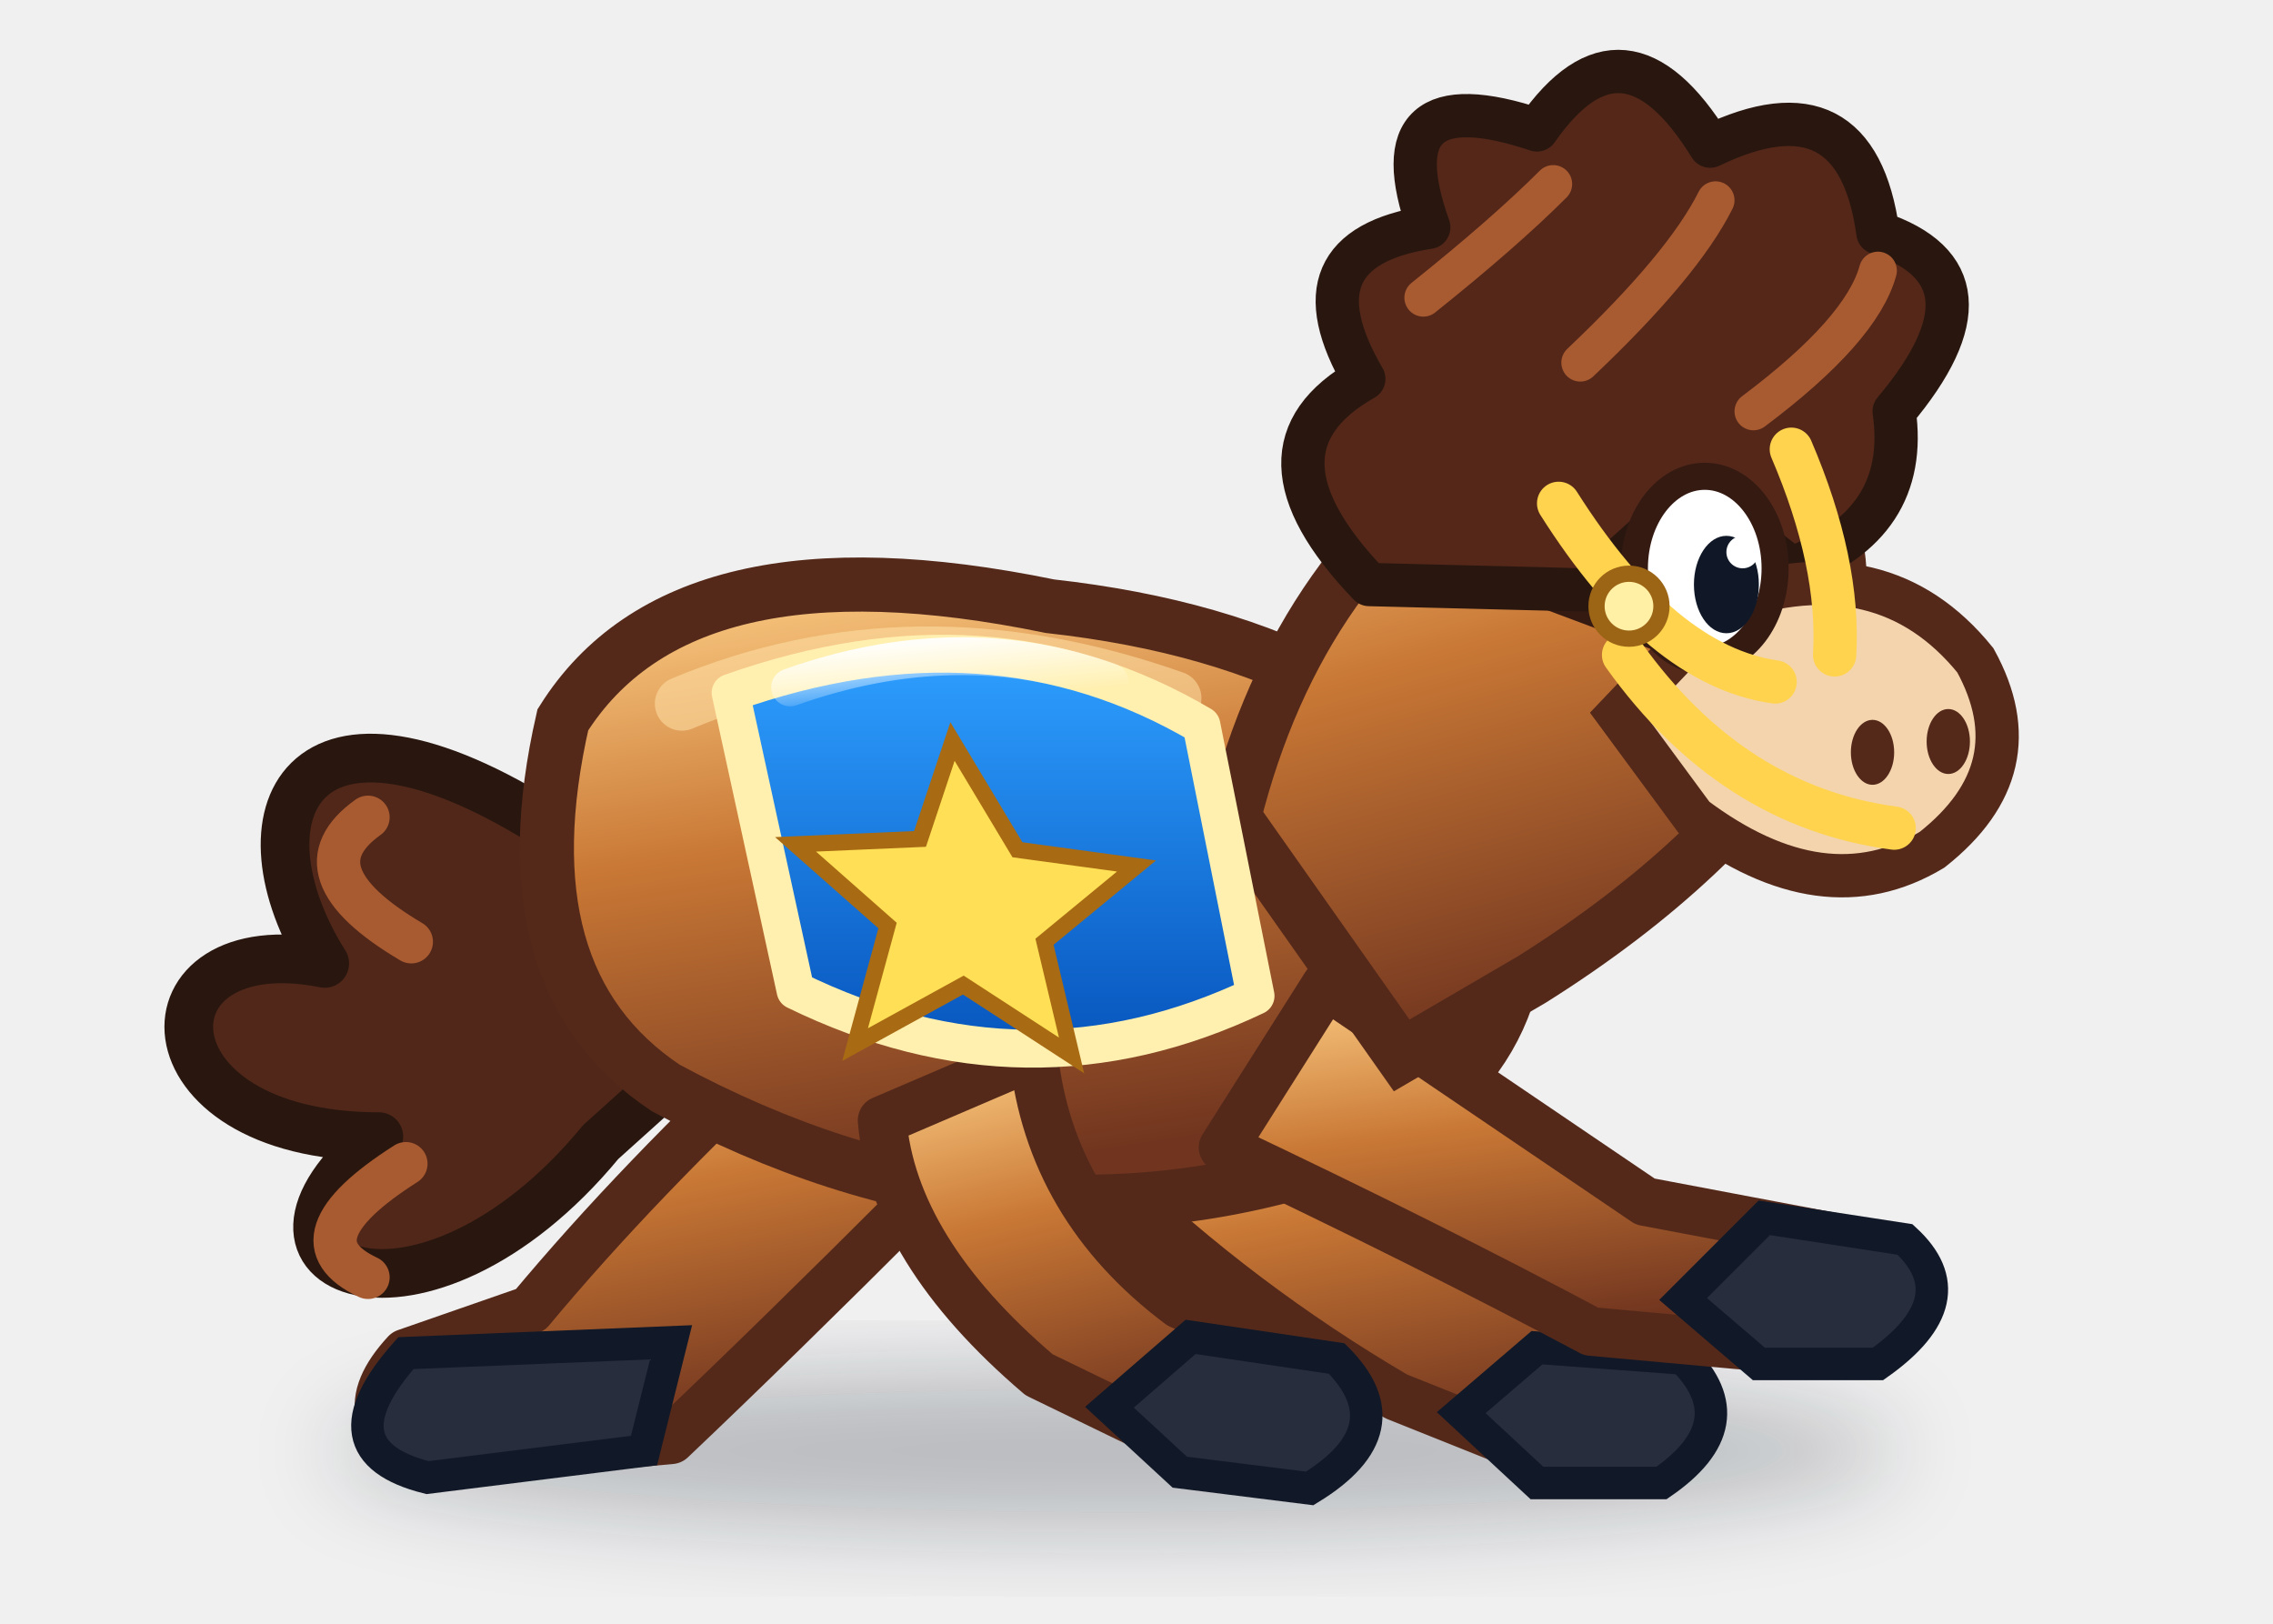
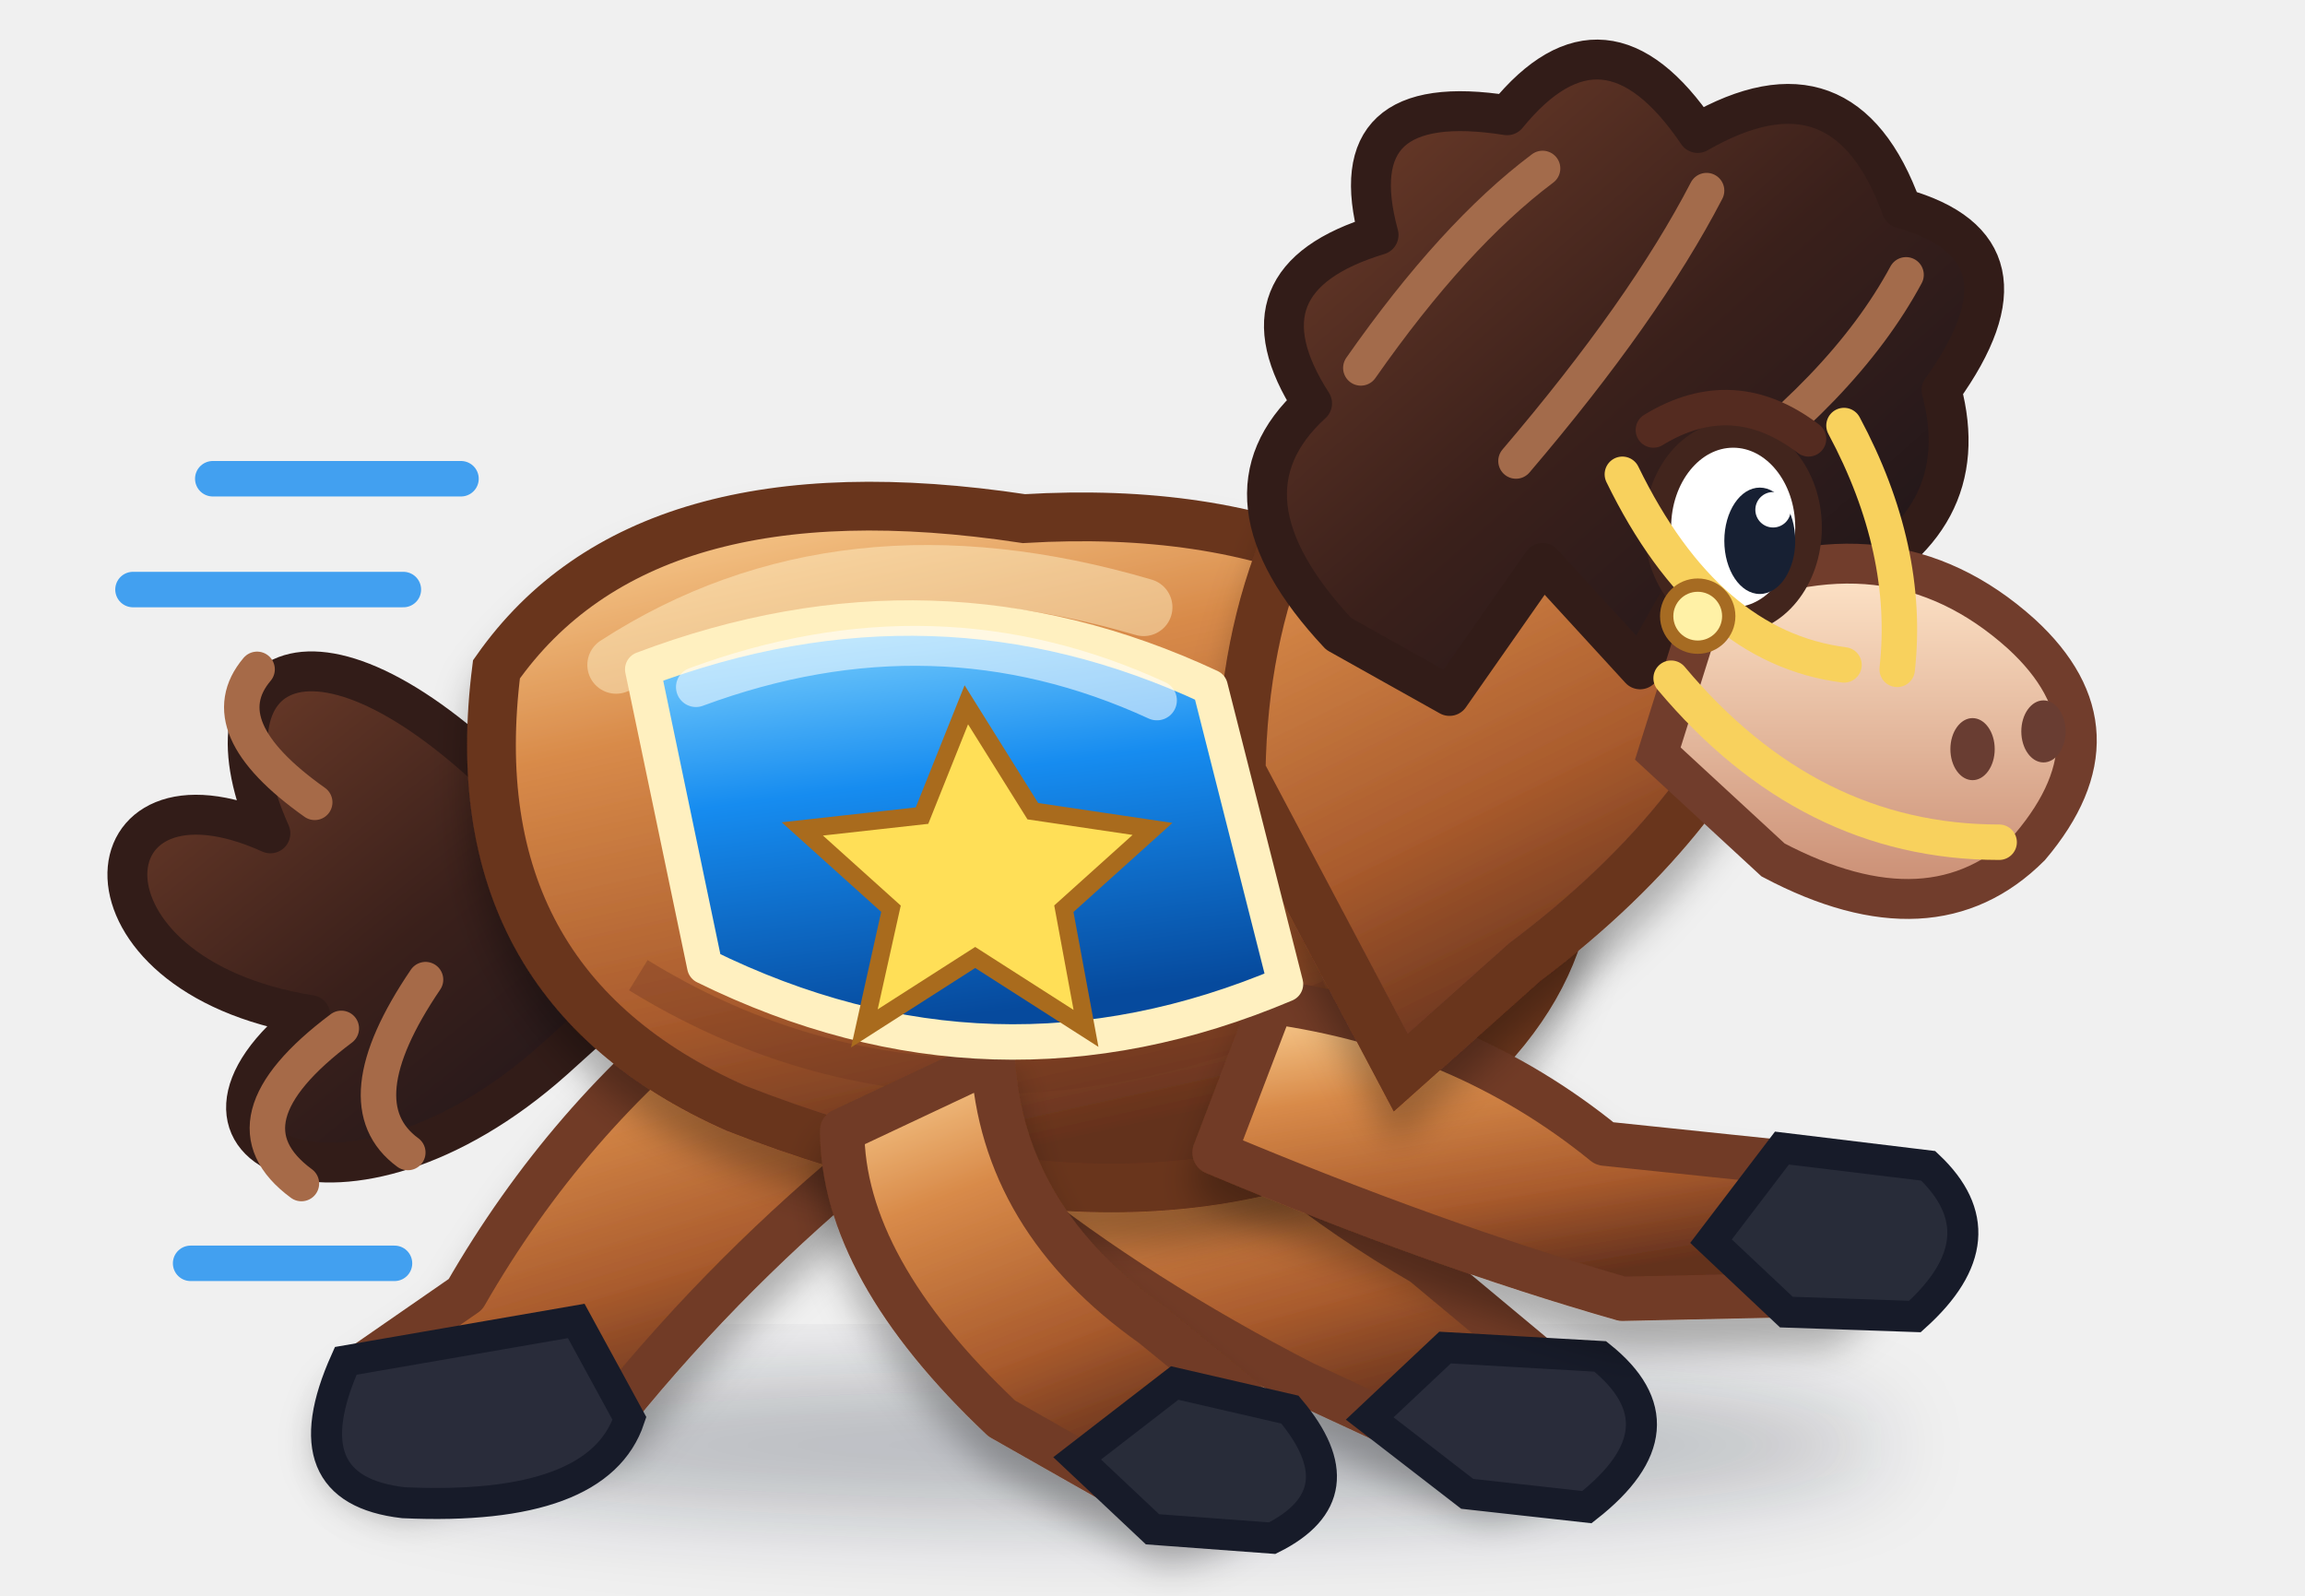
- <svg xmlns="http://www.w3.org/2000/svg" viewBox="0 0 420 300">
+ <svg xmlns="http://www.w3.org/2000/svg" viewBox="0 0 520 360">
  <defs>
-     <linearGradient id="coat" x1="0" y1="0" x2=".25" y2="1">
-       <stop stop-color="#ffd28a" />
-       <stop offset=".45" stop-color="#c97835" />
-       <stop offset="1" stop-color="#71351f" />
+     <linearGradient id="body" x1="0" y1="0" x2=".35" y2="1">
+       <stop stop-color="#ffd89b" />
+       <stop offset=".35" stop-color="#d88a49" />
+       <stop offset=".72" stop-color="#a95b2d" />
+       <stop offset="1" stop-color="#63301d" />
    </linearGradient>
-     <linearGradient id="saddle" x1="0" y1="0" x2="0" y2="1">
-       <stop stop-color="#2e9fff" />
-       <stop offset="1" stop-color="#0755bd" />
+     <linearGradient id="mane" x1="0" y1="0" x2="1" y2="1">
+       <stop stop-color="#75402b" />
+       <stop offset=".5" stop-color="#3a201b" />
+       <stop offset="1" stop-color="#17131a" />
    </linearGradient>
-     <linearGradient id="shine" x1="0" y1="0" x2="1" y2="1">
-       <stop stop-color="#fff" stop-opacity=".9" />
-       <stop offset="1" stop-color="#fff" stop-opacity="0" />
+     <linearGradient id="cloth" x1="0" y1="0" x2=".2" y2="1">
+       <stop stop-color="#8cdbff" />
+       <stop offset=".45" stop-color="#168cf0" />
+       <stop offset="1" stop-color="#064a9d" />
    </linearGradient>
-     <filter id="shadow" x="-30%" y="-30%" width="160%" height="170%">
-       <feGaussianBlur stdDeviation="8" />
+     <linearGradient id="muzzle" x1="0" y1="0" x2="0" y2="1">
+       <stop stop-color="#ffe5c9" />
+       <stop offset="1" stop-color="#c98c72" />
+     </linearGradient>
+     <filter id="shade" x="-30%" y="-30%" width="170%" height="180%">
+       <feGaussianBlur stdDeviation="10" />
+     </filter>
+     <filter id="drop" x="-30%" y="-30%" width="170%" height="180%">
+       <feGaussianBlur in="SourceAlpha" stdDeviation="4" />
+       <feOffset dy="7" />
+       <feComponentTransfer>
+         <feFuncA type="linear" slope=".28" />
+       </feComponentTransfer>
+       <feMerge>
+         <feMergeNode />
+         <feMergeNode in="SourceGraphic" />
+       </feMerge>
    </filter>
  </defs>
-   <ellipse cx="206" cy="268" rx="145" ry="15" fill="#071326" opacity=".24" filter="url(#shadow)" />
-   <path d="M102 153 C55 123 43 151 60 178 C25 171 25 210 70 210 C39 235 78 251 111 211 L151 175Z" fill="#512719" stroke="#29170f" stroke-width="9" stroke-linejoin="round" />
-   <path d="M76 174 Q54 161 68 151 M75 215 Q53 229 68 236" fill="none" stroke="#a85a30" stroke-width="8" stroke-linecap="round" />
-   <path d="M146 192 Q118 218 98 242 L75 250 Q63 263 80 270 L124 266 Q143 248 169 222Z" fill="url(#coat)" stroke="#54291a" stroke-width="9" stroke-linejoin="round" />
-   <path d="M75 250 L124 248 L119 268 L79 273 Q59 268 75 250Z" fill="#282d3d" stroke="#111827" stroke-width="6" />
-   <path d="M231 195 Q250 222 279 237 L302 251 Q312 268 293 272 L258 258 Q229 241 205 218Z" fill="url(#coat)" stroke="#54291a" stroke-width="9" stroke-linejoin="round" />
-   <path d="M284 249 L311 251 Q323 263 307 274 L284 274 L270 261Z" fill="#282d3d" stroke="#111827" stroke-width="6" />
-   <path d="M104 133 Q126 98 194 112 Q257 119 280 159 Q286 197 248 214 Q186 235 123 201 Q93 181 104 133Z" fill="url(#coat)" stroke="#54291a" stroke-width="10" />
-   <path d="M126 130 Q169 112 217 129" fill="none" stroke="#ffe0a6" stroke-width="10" stroke-linecap="round" opacity=".55" />
-   <path d="M245 182 Q276 203 304 222 L341 229 Q354 240 338 250 L294 246 Q264 230 226 212Z" fill="url(#coat)" stroke="#54291a" stroke-width="9" stroke-linejoin="round" />
-   <path d="M326 225 L352 229 Q364 240 347 252 L325 252 L311 240Z" fill="#282d3d" stroke="#111827" stroke-width="6" />
-   <path d="M191 195 Q194 223 218 241 L238 250 Q245 267 225 270 L192 254 Q165 231 163 207Z" fill="url(#coat)" stroke="#54291a" stroke-width="9" stroke-linejoin="round" />
-   <path d="M220 247 L247 251 Q260 264 242 275 L218 272 L205 260Z" fill="#282d3d" stroke="#111827" stroke-width="6" />
-   <path d="M228 151 Q240 103 278 80 Q301 64 330 83 Q347 100 335 132 Q318 159 283 181 L259 195Z" fill="url(#coat)" stroke="#54291a" stroke-width="10" />
-   <path d="M266 101 Q258 62 280 43 Q295 23 315 41 Q333 60 325 92 L306 116Z" fill="#6f351f" stroke="#351a12" stroke-width="8" />
-   <path d="M282 47 Q290 28 301 42 L309 68Z" fill="#f2a6a0" stroke="#54291a" stroke-width="5" />
-   <path d="M316 50 Q335 33 341 53 L331 83Z" fill="#f2a6a0" stroke="#54291a" stroke-width="5" />
-   <path d="M253 108 Q229 83 252 70 Q238 46 264 42 Q254 14 284 24 Q300 1 316 27 Q343 14 347 43 Q371 51 350 76 Q353 97 331 105 L313 91 L293 109Z" fill="#542719" stroke="#29170f" stroke-width="8" stroke-linejoin="round" />
-   <path d="M263 55 Q278 43 287 34 M292 67 Q311 49 317 37 M324 76 Q344 61 347 50" fill="none" stroke="#a85a30" stroke-width="7" stroke-linecap="round" />
-   <path d="M319 111 Q348 101 365 122 Q376 142 357 157 Q337 169 313 151 L299 132Z" fill="#f4d4ad" stroke="#54291a" stroke-width="8" />
-   <ellipse cx="346" cy="139" rx="4" ry="6" fill="#54291a" />
-   <ellipse cx="360" cy="137" rx="4" ry="6" fill="#54291a" />
-   <ellipse cx="315" cy="105" rx="13" ry="17" fill="#fff" stroke="#351a12" stroke-width="5" />
-   <ellipse cx="319" cy="108" rx="6" ry="9" fill="#101827" />
-   <circle cx="322" cy="102" r="3" fill="#fff" />
-   <path d="M288 93 Q307 123 328 126 M300 121 Q320 149 350 153 M331 83 Q340 104 339 121" fill="none" stroke="#ffd34d" stroke-width="8" stroke-linecap="round" />
-   <circle cx="301" cy="112" r="6" fill="#fff0a6" stroke="#9c6415" stroke-width="3" />
-   <path d="M135 128 Q183 111 222 134 L232 184 Q190 204 147 183Z" fill="url(#saddle)" stroke="#fff0b0" stroke-width="7" stroke-linejoin="round" />
-   <path d="M176 137 L188 157 L210 160 L193 174 L198 195 L178 182 L158 193 L164 171 L147 156 L170 155Z" fill="#ffdf55" stroke="#a86a12" stroke-width="3" />
-   <path d="M146 127 Q177 116 205 126" fill="none" stroke="url(#shine)" stroke-width="7" stroke-linecap="round" />
+   <ellipse cx="254" cy="326" rx="172" ry="17" fill="#09152b" opacity=".24" filter="url(#shade)" />
+   <path d="M117 180 C71 133 44 150 61 188 C19 169 14 220 70 229 C31 259 78 281 125 239 L166 202Z" fill="url(#mane)" stroke="#321c18" stroke-width="9" stroke-linejoin="round" />
+   <path d="M71 181 Q47 164 58 151 M77 232 Q49 253 68 267 M96 221 Q77 249 92 260" fill="none" stroke="#a66a48" stroke-width="8" stroke-linecap="round" />
+   <g filter="url(#drop)" stroke="#713b25" stroke-width="10" stroke-linejoin="round">
+     <path d="M163 225 Q128 252 105 292 L79 310 Q70 326 91 330 L139 318 Q165 286 197 260Z" fill="url(#body)" />
+     <path d="M258 235 Q288 266 321 285 L351 310 Q357 329 335 331 L294 312 Q257 293 228 270Z" fill="url(#body)" />
+   </g>
+   <path d="M78 307 L130 298 L142 320 Q135 341 91 339 Q65 336 78 307Z M326 304 L361 306 Q381 322 358 340 L331 337 L309 320Z" fill="#292c3a" stroke="#171b29" stroke-width="7" />
+   <path d="M112 151 Q145 104 231 117 Q315 112 350 170 Q366 216 321 250 Q258 286 166 250 Q103 222 112 151Z" fill="url(#body)" stroke="#69351f" stroke-width="11" filter="url(#drop)" />
+   <path d="M139 150 Q190 117 258 137" fill="none" stroke="#fff0c7" stroke-width="13" stroke-linecap="round" opacity=".48" />
+   <path d="M144 220 Q214 263 300 225" fill="none" stroke="#6d341f" stroke-width="8" opacity=".35" />
+   <g stroke="#713b25" stroke-width="10" stroke-linejoin="round" filter="url(#drop)">
+     <path d="M287 226 Q330 232 362 258 L410 263 Q431 276 412 292 L366 293 Q324 281 274 260Z" fill="url(#body)" />
+     <path d="M224 239 Q226 275 260 299 L282 317 Q286 338 263 341 L226 320 Q190 286 190 255Z" fill="url(#body)" />
+   </g>
+   <path d="M402 259 L435 263 Q452 279 432 297 L403 296 L386 280Z M265 312 L291 318 Q307 337 287 347 L260 345 L243 329Z" fill="#282c39" stroke="#171b29" stroke-width="7" />
+   <path d="M280 174 Q281 115 320 80 Q346 53 385 76 Q416 98 402 143 Q388 184 344 217 L316 242Z" fill="url(#body)" stroke="#69351f" stroke-width="11" filter="url(#drop)" />
+   <path d="M331 103 Q316 67 337 36 Q355 12 374 49 L380 84Z" fill="#8d4a2a" stroke="#54291d" stroke-width="8" />
+   <path d="M377 91 Q382 45 414 39 Q435 40 421 82 L400 111Z" fill="#9b5833" stroke="#54291d" stroke-width="8" />
+   <path d="M344 48 Q354 27 365 54 L368 77Z M397 67 Q411 48 418 57 L404 91Z" fill="#e9a2a0" />
+   <path d="M302 143 Q273 112 296 91 Q278 63 311 53 Q302 20 340 26 Q362 -1 383 30 Q416 11 429 47 Q461 56 438 88 Q446 118 414 133 L392 112 L370 151 L348 127 L327 157Z" fill="url(#mane)" stroke="#321c18" stroke-width="9" stroke-linejoin="round" />
+   <path d="M307 83 Q328 53 348 38 M342 104 Q371 70 385 43 M382 112 Q416 88 430 62" fill="none" stroke="#a36b4b" stroke-width="8" stroke-linecap="round" />
+   <path d="M385 135 Q426 116 456 143 Q480 165 458 191 Q436 213 400 194 L374 170Z" fill="url(#muzzle)" stroke="#713d2c" stroke-width="9" />
+   <ellipse cx="445" cy="169" rx="5" ry="7" fill="#693d32" />
+   <ellipse cx="461" cy="165" rx="5" ry="7" fill="#693d32" />
+   <ellipse cx="391" cy="119" rx="17" ry="21" fill="#fff" stroke="#42251d" stroke-width="6" />
+   <ellipse cx="397" cy="122" rx="8" ry="12" fill="#172033" />
+   <circle cx="400" cy="115" r="4" fill="#fff" />
+   <path d="M373 97 Q391 86 408 99" fill="none" stroke="#542b20" stroke-width="8" stroke-linecap="round" />
+   <path d="M366 107 Q385 146 416 150 M377 153 Q408 190 451 190 M416 96 Q431 124 428 151" fill="none" stroke="#f8d15d" stroke-width="8" stroke-linecap="round" />
+   <circle cx="383" cy="139" r="7" fill="#fff1a6" stroke="#a66b22" stroke-width="3" />
+   <path d="M145 151 Q211 126 273 155 L290 222 Q224 250 159 218Z" fill="url(#cloth)" stroke="#fff0c0" stroke-width="8" stroke-linejoin="round" />
+   <path d="M218 159 L233 183 L260 187 L240 205 L245 232 L220 216 L195 232 L201 205 L181 187 L208 184Z" fill="#ffdf57" stroke="#a96b1d" stroke-width="4" />
+   <path d="M157 155 Q211 135 261 158" fill="none" stroke="#fff" stroke-width="9" stroke-linecap="round" opacity=".55" />
+   <path d="M48 108 L104 108 M30 133 L91 133 M43 285 L89 285" stroke="#168cf0" stroke-width="8" stroke-linecap="round" opacity=".8" />
</svg>
